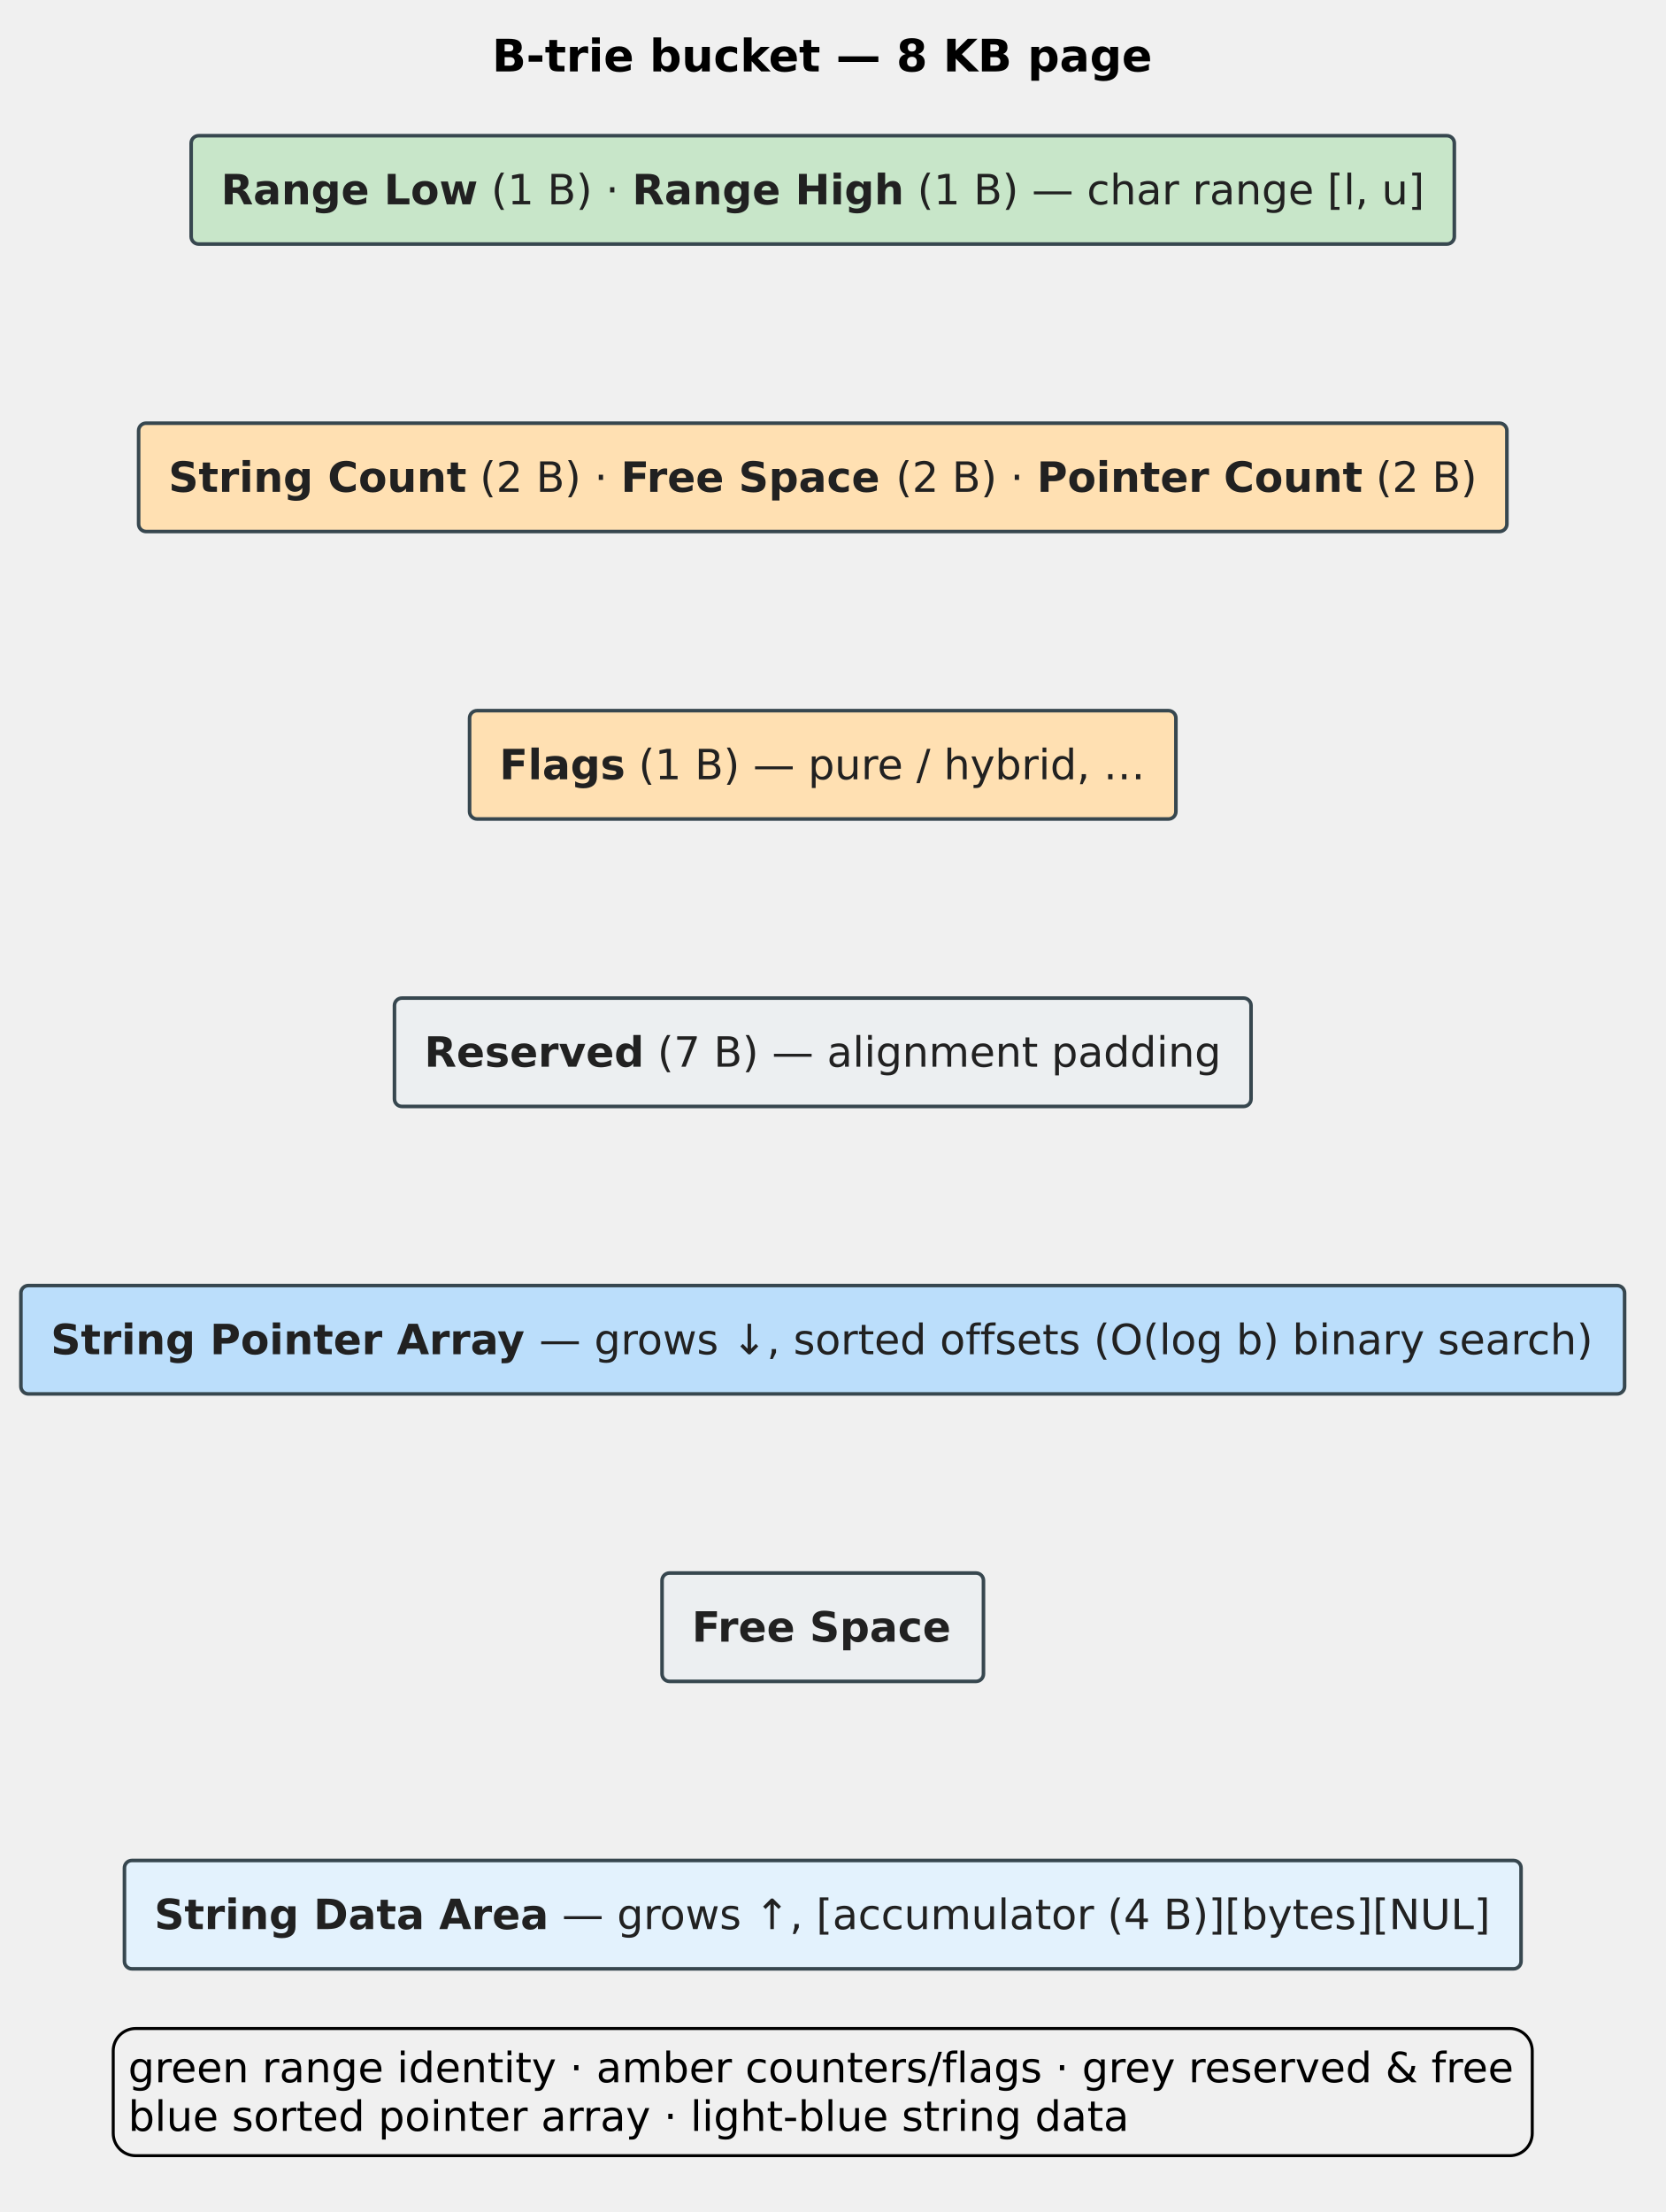
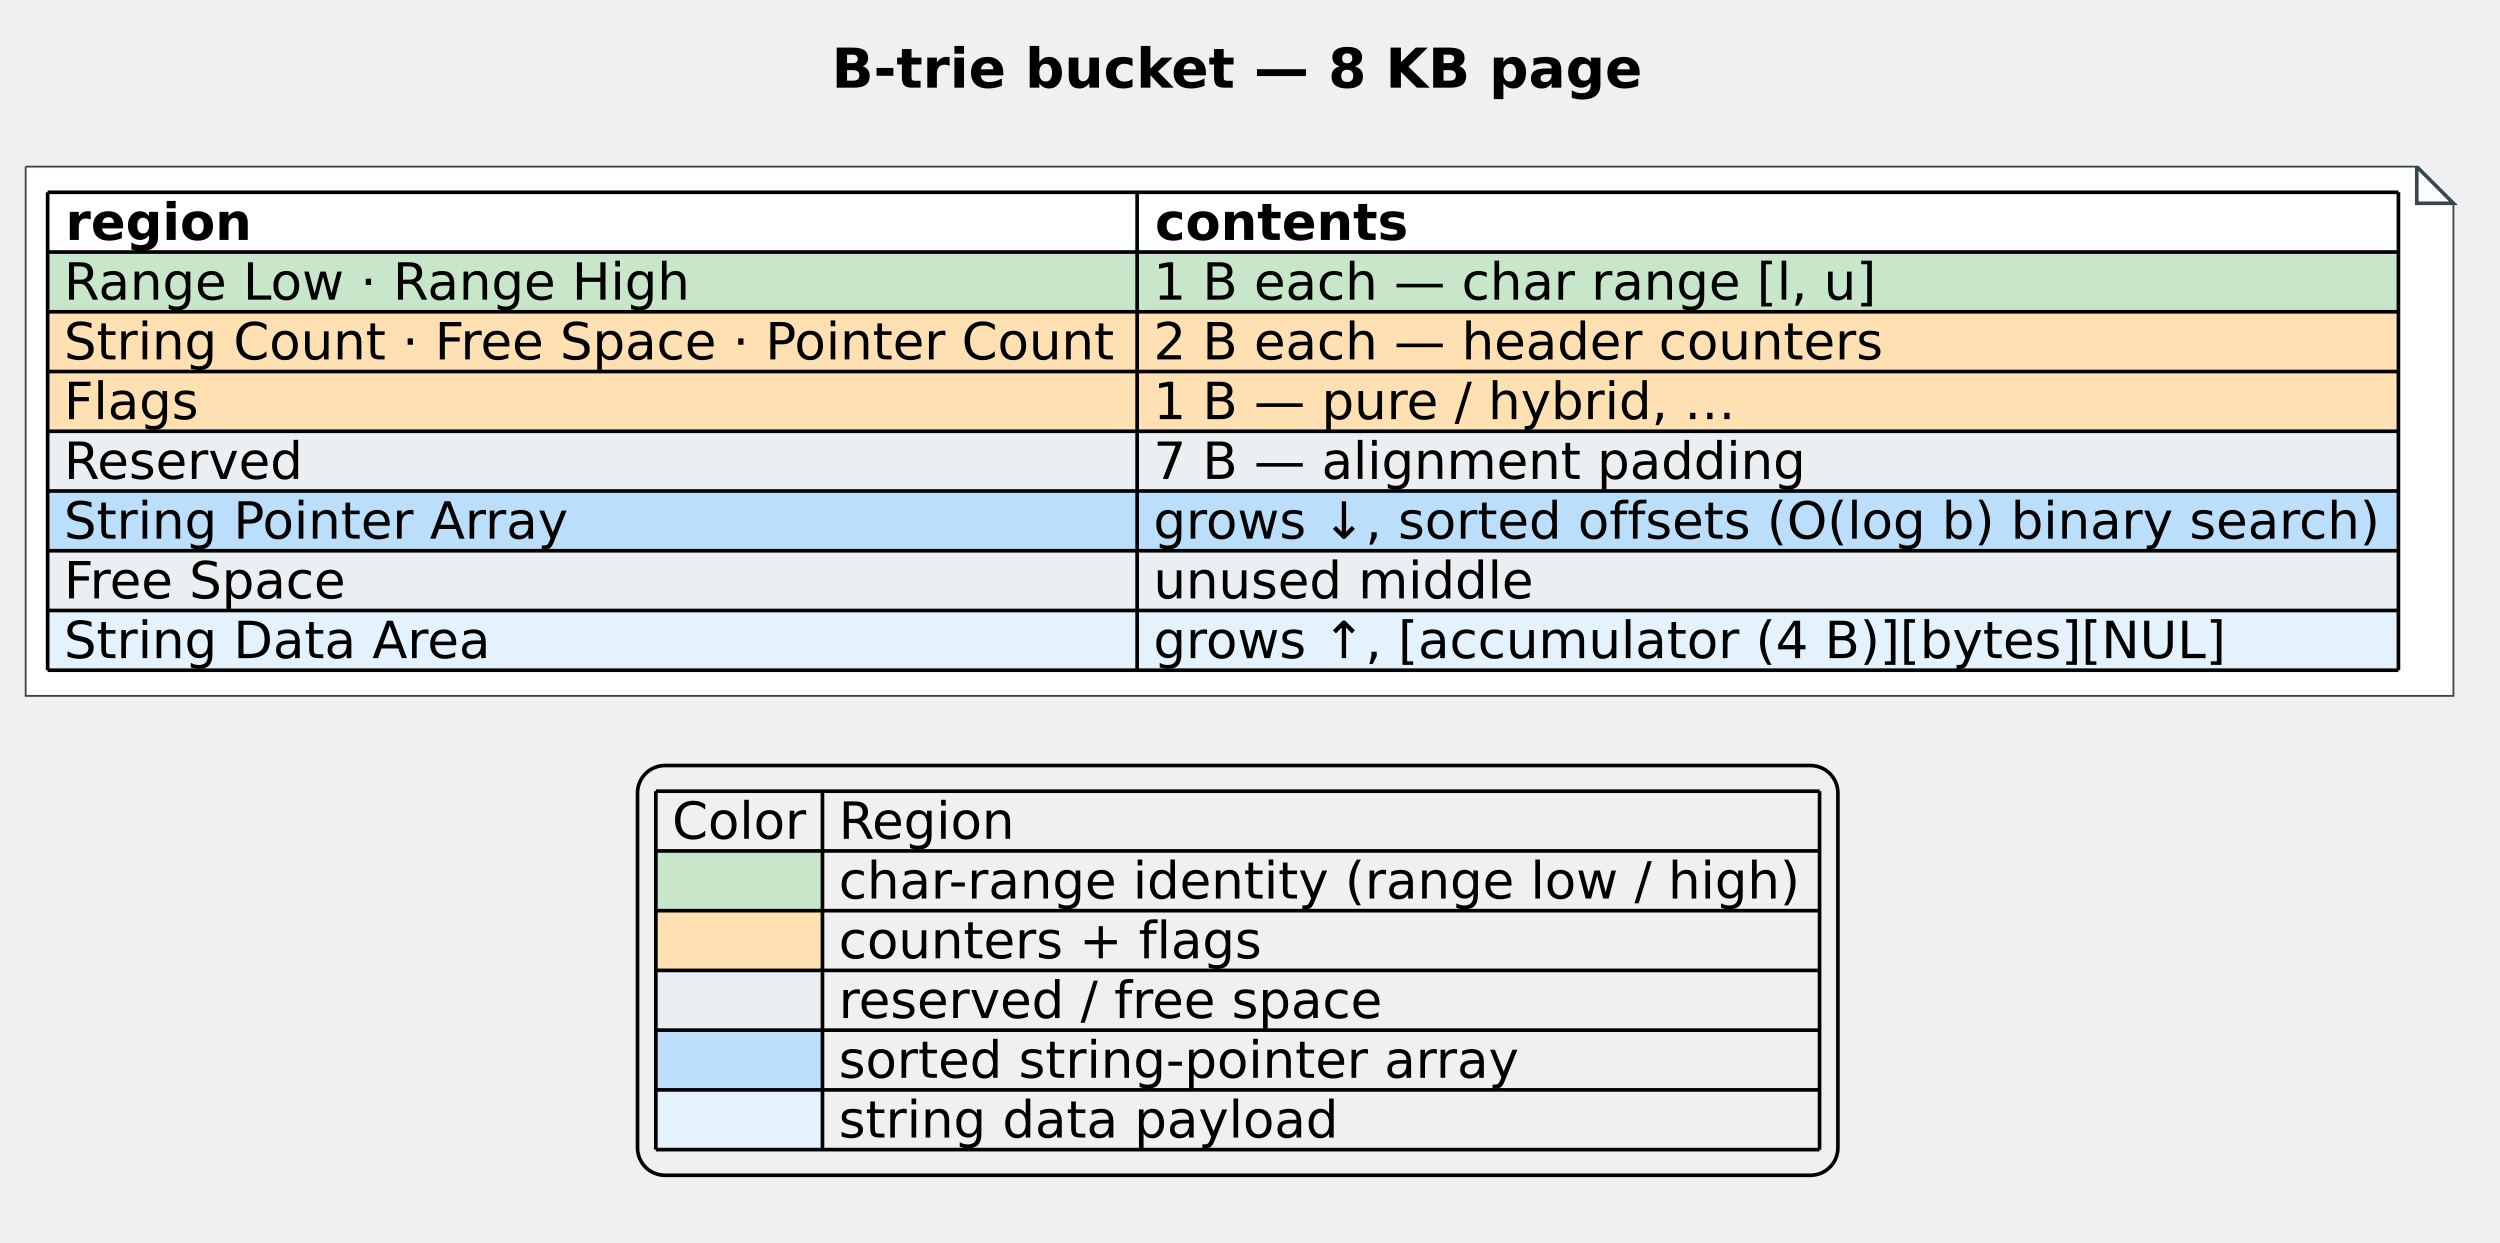
- <svg xmlns="http://www.w3.org/2000/svg" contentStyleType="text/css" data-diagram-type="DESCRIPTION" height="741px" preserveAspectRatio="none" style="width:558px;height:741px;background:#FFFFFF;" version="1.1" viewBox="0 0 558 741" width="558px" zoomAndPan="magnify">
+ <svg xmlns="http://www.w3.org/2000/svg" contentStyleType="text/css" data-diagram-type="CLASS" height="339px" preserveAspectRatio="none" style="width:682px;height:339px;background:#FFFFFF;" version="1.1" viewBox="0 0 682 339" width="682px" zoomAndPan="magnify">
  <defs />
  <g>
-     <g class="title" data-source-line="23">
-       <text fill="#000000" font-family="'DejaVu Sans'" font-size="15" font-weight="700" lengthAdjust="spacing" textLength="221.543" x="164.852" y="23.923">B-trie bucket — 8 KB page</text>
+     <g class="title" data-source-line="25">
+       <text fill="#000000" font-family="'DejaVu Sans'" font-size="15" font-weight="700" lengthAdjust="spacing" textLength="221.543" x="226.875" y="23.923">B-trie bucket — 8 KB page</text>
    </g>
-     <g class="entity" data-qualified-name="R0" data-source-line="25" id="ent0001">
-       <rect fill="#C8E6C9" height="36.297" rx="2.5" ry="2.5" style="stroke:#37474F;stroke-width:1.2;" width="423.17" x="64.04" y="45.461" />
-       <text fill="#212121" font-family="'DejaVu Sans'" font-size="14" font-weight="700" lengthAdjust="spacing" textLength="86.058" x="74.04" y="68.456">Range Low</text>
-       <text fill="#212121" font-family="'DejaVu Sans'" font-size="14" lengthAdjust="spacing" textLength="42.786" x="164.548" y="68.456">(1 B) ·</text>
-       <text fill="#212121" font-family="'DejaVu Sans'" font-size="14" font-weight="700" lengthAdjust="spacing" textLength="91.089" x="211.784" y="68.456">Range High</text>
-       <text fill="#212121" font-family="'DejaVu Sans'" font-size="14" lengthAdjust="spacing" textLength="169.887" x="307.323" y="68.456">(1 B) — char range [l, u]</text>
+     <g class="entity" data-qualified-name="BB" data-source-line="28" id="ent0001">
+       <path d="M7,45.461 L7,189.836 L669.293,189.836 L669.293,55.461 L659.293,45.461 L7,45.461" fill="#FFFFFF" style="stroke:#37474F;stroke-width:0.5;" />
+       <path d="M659.293,45.461 L659.293,55.461 L669.293,55.461 L659.293,45.461" fill="#FFFFFF" style="stroke:#37474F;stroke-width:1;" />
+       <text fill="#000000" font-family="'DejaVu Sans'" font-size="14" font-weight="700" lengthAdjust="spacing" textLength="50.805" x="17.874" y="65.456">region</text>
+       <text fill="#000000" font-family="'DejaVu Sans'" font-size="14" font-weight="700" lengthAdjust="spacing" textLength="69.064" x="315.087" y="65.456">contents</text>
+       <rect fill="#C8E6C9" height="16.297" style="stroke:none;stroke-width:1;" width="297.213" x="13" y="68.758" />
+       <text fill="#000000" font-family="'DejaVu Sans'" font-size="14" lengthAdjust="spacing" textLength="171.602" x="17.45" y="81.753">Range Low · Range High</text>
+       <rect fill="#C8E6C9" height="16.297" style="stroke:none;stroke-width:1;" width="344.08" x="310.213" y="68.758" />
+       <text fill="#000000" font-family="'DejaVu Sans'" font-size="14" lengthAdjust="spacing" textLength="197.176" x="314.663" y="81.753">1 B each — char range [l, u]</text>
+       <rect fill="#FFE0B2" height="16.297" style="stroke:none;stroke-width:1;" width="297.213" x="13" y="85.055" />
+       <text fill="#000000" font-family="'DejaVu Sans'" font-size="14" lengthAdjust="spacing" textLength="288.312" x="17.45" y="98.05">String Count · Free Space · Pointer Count</text>
+       <rect fill="#FFE0B2" height="16.297" style="stroke:none;stroke-width:1;" width="344.08" x="310.213" y="85.055" />
+       <text fill="#000000" font-family="'DejaVu Sans'" font-size="14" lengthAdjust="spacing" textLength="199.008" x="314.663" y="98.05">2 B each — header counters</text>
+       <rect fill="#FFE0B2" height="16.297" style="stroke:none;stroke-width:1;" width="297.213" x="13" y="101.352" />
+       <text fill="#000000" font-family="'DejaVu Sans'" font-size="14" lengthAdjust="spacing" textLength="36.702" x="17.45" y="114.347">Flags</text>
+       <rect fill="#FFE0B2" height="16.297" style="stroke:none;stroke-width:1;" width="344.08" x="310.213" y="101.352" />
+       <text fill="#000000" font-family="'DejaVu Sans'" font-size="14" lengthAdjust="spacing" textLength="159.086" x="314.663" y="114.347">1 B — pure / hybrid, …</text>
+       <rect fill="#ECEFF1" height="16.297" style="stroke:none;stroke-width:1;" width="297.213" x="13" y="117.648" />
+       <text fill="#000000" font-family="'DejaVu Sans'" font-size="14" lengthAdjust="spacing" textLength="65.789" x="17.45" y="130.644">Reserved</text>
+       <rect fill="#ECEFF1" height="16.297" style="stroke:none;stroke-width:1;" width="344.08" x="310.213" y="117.648" />
+       <text fill="#000000" font-family="'DejaVu Sans'" font-size="14" lengthAdjust="spacing" textLength="177.933" x="314.663" y="130.644">7 B — alignment padding</text>
+       <rect fill="#BBDEFB" height="16.297" style="stroke:none;stroke-width:1;" width="297.213" x="13" y="133.945" />
+       <text fill="#000000" font-family="'DejaVu Sans'" font-size="14" lengthAdjust="spacing" textLength="138.264" x="17.45" y="146.94">String Pointer Array</text>
+       <rect fill="#BBDEFB" height="16.297" style="stroke:none;stroke-width:1;" width="344.08" x="310.213" y="133.945" />
+       <text fill="#000000" font-family="'DejaVu Sans'" font-size="14" lengthAdjust="spacing" textLength="335.18" x="314.663" y="146.94">grows ↓, sorted offsets (O(log b) binary search)</text>
+       <rect fill="#ECEFF1" height="16.297" style="stroke:none;stroke-width:1;" width="297.213" x="13" y="150.242" />
+       <text fill="#000000" font-family="'DejaVu Sans'" font-size="14" lengthAdjust="spacing" textLength="78.148" x="17.45" y="163.237">Free Space</text>
+       <rect fill="#ECEFF1" height="16.297" style="stroke:none;stroke-width:1;" width="344.08" x="310.213" y="150.242" />
+       <text fill="#000000" font-family="'DejaVu Sans'" font-size="14" lengthAdjust="spacing" textLength="103.667" x="314.663" y="163.237">unused middle</text>
+       <rect fill="#E3F2FD" height="16.297" style="stroke:none;stroke-width:1;" width="297.213" x="13" y="166.539" />
+       <text fill="#000000" font-family="'DejaVu Sans'" font-size="14" lengthAdjust="spacing" textLength="116.635" x="17.45" y="179.534">String Data Area</text>
+       <rect fill="#E3F2FD" height="16.297" style="stroke:none;stroke-width:1;" width="344.08" x="310.213" y="166.539" />
+       <text fill="#000000" font-family="'DejaVu Sans'" font-size="14" lengthAdjust="spacing" textLength="292.865" x="314.663" y="179.534">grows ↑, [accumulator (4 B)][bytes][NUL]</text>
+       <line style="stroke:#000000;stroke-width:1;" x1="13" x2="654.293" y1="52.461" y2="52.461" />
+       <line style="stroke:#000000;stroke-width:1;" x1="13" x2="654.293" y1="68.758" y2="68.758" />
+       <line style="stroke:#000000;stroke-width:1;" x1="13" x2="654.293" y1="85.055" y2="85.055" />
+       <line style="stroke:#000000;stroke-width:1;" x1="13" x2="654.293" y1="101.352" y2="101.352" />
+       <line style="stroke:#000000;stroke-width:1;" x1="13" x2="654.293" y1="117.648" y2="117.648" />
+       <line style="stroke:#000000;stroke-width:1;" x1="13" x2="654.293" y1="133.945" y2="133.945" />
+       <line style="stroke:#000000;stroke-width:1;" x1="13" x2="654.293" y1="150.242" y2="150.242" />
+       <line style="stroke:#000000;stroke-width:1;" x1="13" x2="654.293" y1="166.539" y2="166.539" />
+       <line style="stroke:#000000;stroke-width:1;" x1="13" x2="654.293" y1="182.836" y2="182.836" />
+       <line style="stroke:#000000;stroke-width:1;" x1="13" x2="13" y1="52.461" y2="182.836" />
+       <line style="stroke:#000000;stroke-width:1;" x1="310.213" x2="310.213" y1="52.461" y2="182.836" />
+       <line style="stroke:#000000;stroke-width:1;" x1="654.293" x2="654.293" y1="52.461" y2="182.836" />
    </g>
-     <g class="entity" data-qualified-name="R1" data-source-line="26" id="ent0002">
-       <rect fill="#FFE0B2" height="36.297" rx="2.5" ry="2.5" style="stroke:#37474F;stroke-width:1.2;" width="458.375" x="46.44" y="141.761" />
-       <text fill="#212121" font-family="'DejaVu Sans'" font-size="14" font-weight="700" lengthAdjust="spacing" textLength="99.859" x="56.44" y="164.756">String Count</text>
-       <text fill="#212121" font-family="'DejaVu Sans'" font-size="14" lengthAdjust="spacing" textLength="42.786" x="160.75" y="164.756">(2 B) ·</text>
-       <text fill="#212121" font-family="'DejaVu Sans'" font-size="14" font-weight="700" lengthAdjust="spacing" textLength="87.678" x="207.986" y="164.756">Free Space</text>
-       <text fill="#212121" font-family="'DejaVu Sans'" font-size="14" lengthAdjust="spacing" textLength="42.786" x="300.114" y="164.756">(2 B) ·</text>
-       <text fill="#212121" font-family="'DejaVu Sans'" font-size="14" font-weight="700" lengthAdjust="spacing" textLength="109.129" x="347.35" y="164.756">Pointer Count</text>
-       <text fill="#212121" font-family="'DejaVu Sans'" font-size="14" lengthAdjust="spacing" textLength="33.886" x="460.929" y="164.756">(2 B)</text>
-     </g>
-     <g class="entity" data-qualified-name="R2" data-source-line="27" id="ent0003">
-       <rect fill="#FFE0B2" height="36.297" rx="2.5" ry="2.5" style="stroke:#37474F;stroke-width:1.2;" width="236.624" x="157.31" y="238.061" />
-       <text fill="#212121" font-family="'DejaVu Sans'" font-size="14" font-weight="700" lengthAdjust="spacing" textLength="42.164" x="167.31" y="261.056">Flags</text>
-       <text fill="#212121" font-family="'DejaVu Sans'" font-size="14" lengthAdjust="spacing" textLength="170.01" x="213.924" y="261.056">(1 B) — pure / hybrid, …</text>
-     </g>
-     <g class="entity" data-qualified-name="R3" data-source-line="28" id="ent0004">
-       <rect fill="#ECEFF1" height="36.297" rx="2.5" ry="2.5" style="stroke:#37474F;stroke-width:1.2;" width="286.957" x="132.15" y="334.351" />
-       <text fill="#212121" font-family="'DejaVu Sans'" font-size="14" font-weight="700" lengthAdjust="spacing" textLength="73.65" x="142.15" y="357.346">Reserved</text>
-       <text fill="#212121" font-family="'DejaVu Sans'" font-size="14" lengthAdjust="spacing" textLength="188.856" x="220.251" y="357.346">(7 B) — alignment padding</text>
-     </g>
-     <g class="entity" data-qualified-name="R4" data-source-line="29" id="ent0005">
-       <rect fill="#BBDEFB" height="36.297" rx="2.5" ry="2.5" style="stroke:#37474F;stroke-width:1.2;" width="537.248" x="7" y="430.651" />
-       <text fill="#212121" font-family="'DejaVu Sans'" font-size="14" font-weight="700" lengthAdjust="spacing" textLength="159.168" x="17" y="453.646">String Pointer Array</text>
-       <text fill="#212121" font-family="'DejaVu Sans'" font-size="14" lengthAdjust="spacing" textLength="353.63" x="180.618" y="453.646">— grows ↓, sorted offsets (O(log b) binary search)</text>
-     </g>
-     <g class="entity" data-qualified-name="R5" data-source-line="30" id="ent0006">
-       <rect fill="#ECEFF1" height="36.297" rx="2.5" ry="2.5" style="stroke:#37474F;stroke-width:1.2;" width="107.678" x="221.79" y="526.951" />
-       <text fill="#212121" font-family="'DejaVu Sans'" font-size="14" font-weight="700" lengthAdjust="spacing" textLength="87.678" x="231.79" y="549.946">Free Space</text>
-     </g>
-     <g class="entity" data-qualified-name="R6" data-source-line="31" id="ent0007">
-       <rect fill="#E3F2FD" height="36.297" rx="2.5" ry="2.5" style="stroke:#37474F;stroke-width:1.2;" width="467.87" x="41.69" y="623.241" />
-       <text fill="#212121" font-family="'DejaVu Sans'" font-size="14" font-weight="700" lengthAdjust="spacing" textLength="132.105" x="51.69" y="646.236">String Data Area</text>
-       <text fill="#212121" font-family="'DejaVu Sans'" font-size="14" lengthAdjust="spacing" textLength="311.315" x="188.245" y="646.236">— grows ↑, [accumulator (4 B)][bytes][NUL]</text>
-     </g>
-     <g class="legend" data-source-line="40">
-       <rect fill="none" height="42.594" rx="7.5" ry="7.5" style="stroke:#000000;stroke-width:1;" width="475.384" x="37.932" y="679.538" />
-       <text fill="#000000" font-family="'DejaVu Sans'" font-size="14" lengthAdjust="spacing" textLength="465.384" x="42.932" y="697.533">green range identity · amber counters/flags · grey reserved &amp; free</text>
-       <text fill="#000000" font-family="'DejaVu Sans'" font-size="14" lengthAdjust="spacing" textLength="335.562" x="42.932" y="713.83">blue sorted pointer array · light-blue string data</text>
+     <g class="legend" data-source-line="38">
+       <rect fill="none" height="111.781" rx="7.5" ry="7.5" style="stroke:#000000;stroke-width:1;" width="327.461" x="173.916" y="208.836" />
+       <text fill="#000000" font-family="'DejaVu Sans'" font-size="14" lengthAdjust="spacing" textLength="36.552" x="183.366" y="228.831">Color</text>
+       <text fill="#000000" font-family="'DejaVu Sans'" font-size="14" lengthAdjust="spacing" textLength="48.556" x="228.818" y="228.831">Region</text>
+       <rect fill="#C8E6C9" height="16.297" style="stroke:none;stroke-width:1;" width="45.452" x="178.916" y="232.133" />
+       <text fill="#000000" font-family="'DejaVu Sans'" font-size="14" lengthAdjust="spacing" textLength="4.45" x="178.916" y="245.128"> </text>
+       <text fill="#000000" font-family="'DejaVu Sans'" font-size="14" lengthAdjust="spacing" textLength="263.108" x="228.818" y="245.128">char-range identity (range low / high)</text>
+       <rect fill="#FFE0B2" height="16.297" style="stroke:none;stroke-width:1;" width="45.452" x="178.916" y="248.43" />
+       <text fill="#000000" font-family="'DejaVu Sans'" font-size="14" lengthAdjust="spacing" textLength="4.45" x="178.916" y="261.425"> </text>
+       <text fill="#000000" font-family="'DejaVu Sans'" font-size="14" lengthAdjust="spacing" textLength="115.37" x="228.818" y="261.425">counters + flags</text>
+       <rect fill="#ECEFF1" height="16.297" style="stroke:none;stroke-width:1;" width="45.452" x="178.916" y="264.727" />
+       <text fill="#000000" font-family="'DejaVu Sans'" font-size="14" lengthAdjust="spacing" textLength="4.45" x="178.916" y="277.722"> </text>
+       <text fill="#000000" font-family="'DejaVu Sans'" font-size="14" lengthAdjust="spacing" textLength="148.866" x="228.818" y="277.722">reserved / free space</text>
+       <rect fill="#BBDEFB" height="16.297" style="stroke:none;stroke-width:1;" width="45.452" x="178.916" y="281.023" />
+       <text fill="#000000" font-family="'DejaVu Sans'" font-size="14" lengthAdjust="spacing" textLength="4.45" x="178.916" y="294.019"> </text>
+       <text fill="#000000" font-family="'DejaVu Sans'" font-size="14" lengthAdjust="spacing" textLength="185.773" x="228.818" y="294.019">sorted string-pointer array</text>
+       <rect fill="#E3F2FD" height="16.297" style="stroke:none;stroke-width:1;" width="45.452" x="178.916" y="297.32" />
+       <text fill="#000000" font-family="'DejaVu Sans'" font-size="14" lengthAdjust="spacing" textLength="4.45" x="178.916" y="310.315"> </text>
+       <text fill="#000000" font-family="'DejaVu Sans'" font-size="14" lengthAdjust="spacing" textLength="136.295" x="228.818" y="310.315">string data payload</text>
+       <line style="stroke:#000000;stroke-width:1;" x1="178.916" x2="496.377" y1="215.836" y2="215.836" />
+       <line style="stroke:#000000;stroke-width:1;" x1="178.916" x2="496.377" y1="232.133" y2="232.133" />
+       <line style="stroke:#000000;stroke-width:1;" x1="178.916" x2="496.377" y1="248.43" y2="248.43" />
+       <line style="stroke:#000000;stroke-width:1;" x1="178.916" x2="496.377" y1="264.727" y2="264.727" />
+       <line style="stroke:#000000;stroke-width:1;" x1="178.916" x2="496.377" y1="281.023" y2="281.023" />
+       <line style="stroke:#000000;stroke-width:1;" x1="178.916" x2="496.377" y1="297.32" y2="297.32" />
+       <line style="stroke:#000000;stroke-width:1;" x1="178.916" x2="496.377" y1="313.617" y2="313.617" />
+       <line style="stroke:#000000;stroke-width:1;" x1="178.916" x2="178.916" y1="215.836" y2="313.617" />
+       <line style="stroke:#000000;stroke-width:1;" x1="224.368" x2="224.368" y1="215.836" y2="313.617" />
+       <line style="stroke:#000000;stroke-width:1;" x1="496.377" x2="496.377" y1="215.836" y2="313.617" />
    </g>
  </g>
</svg>
